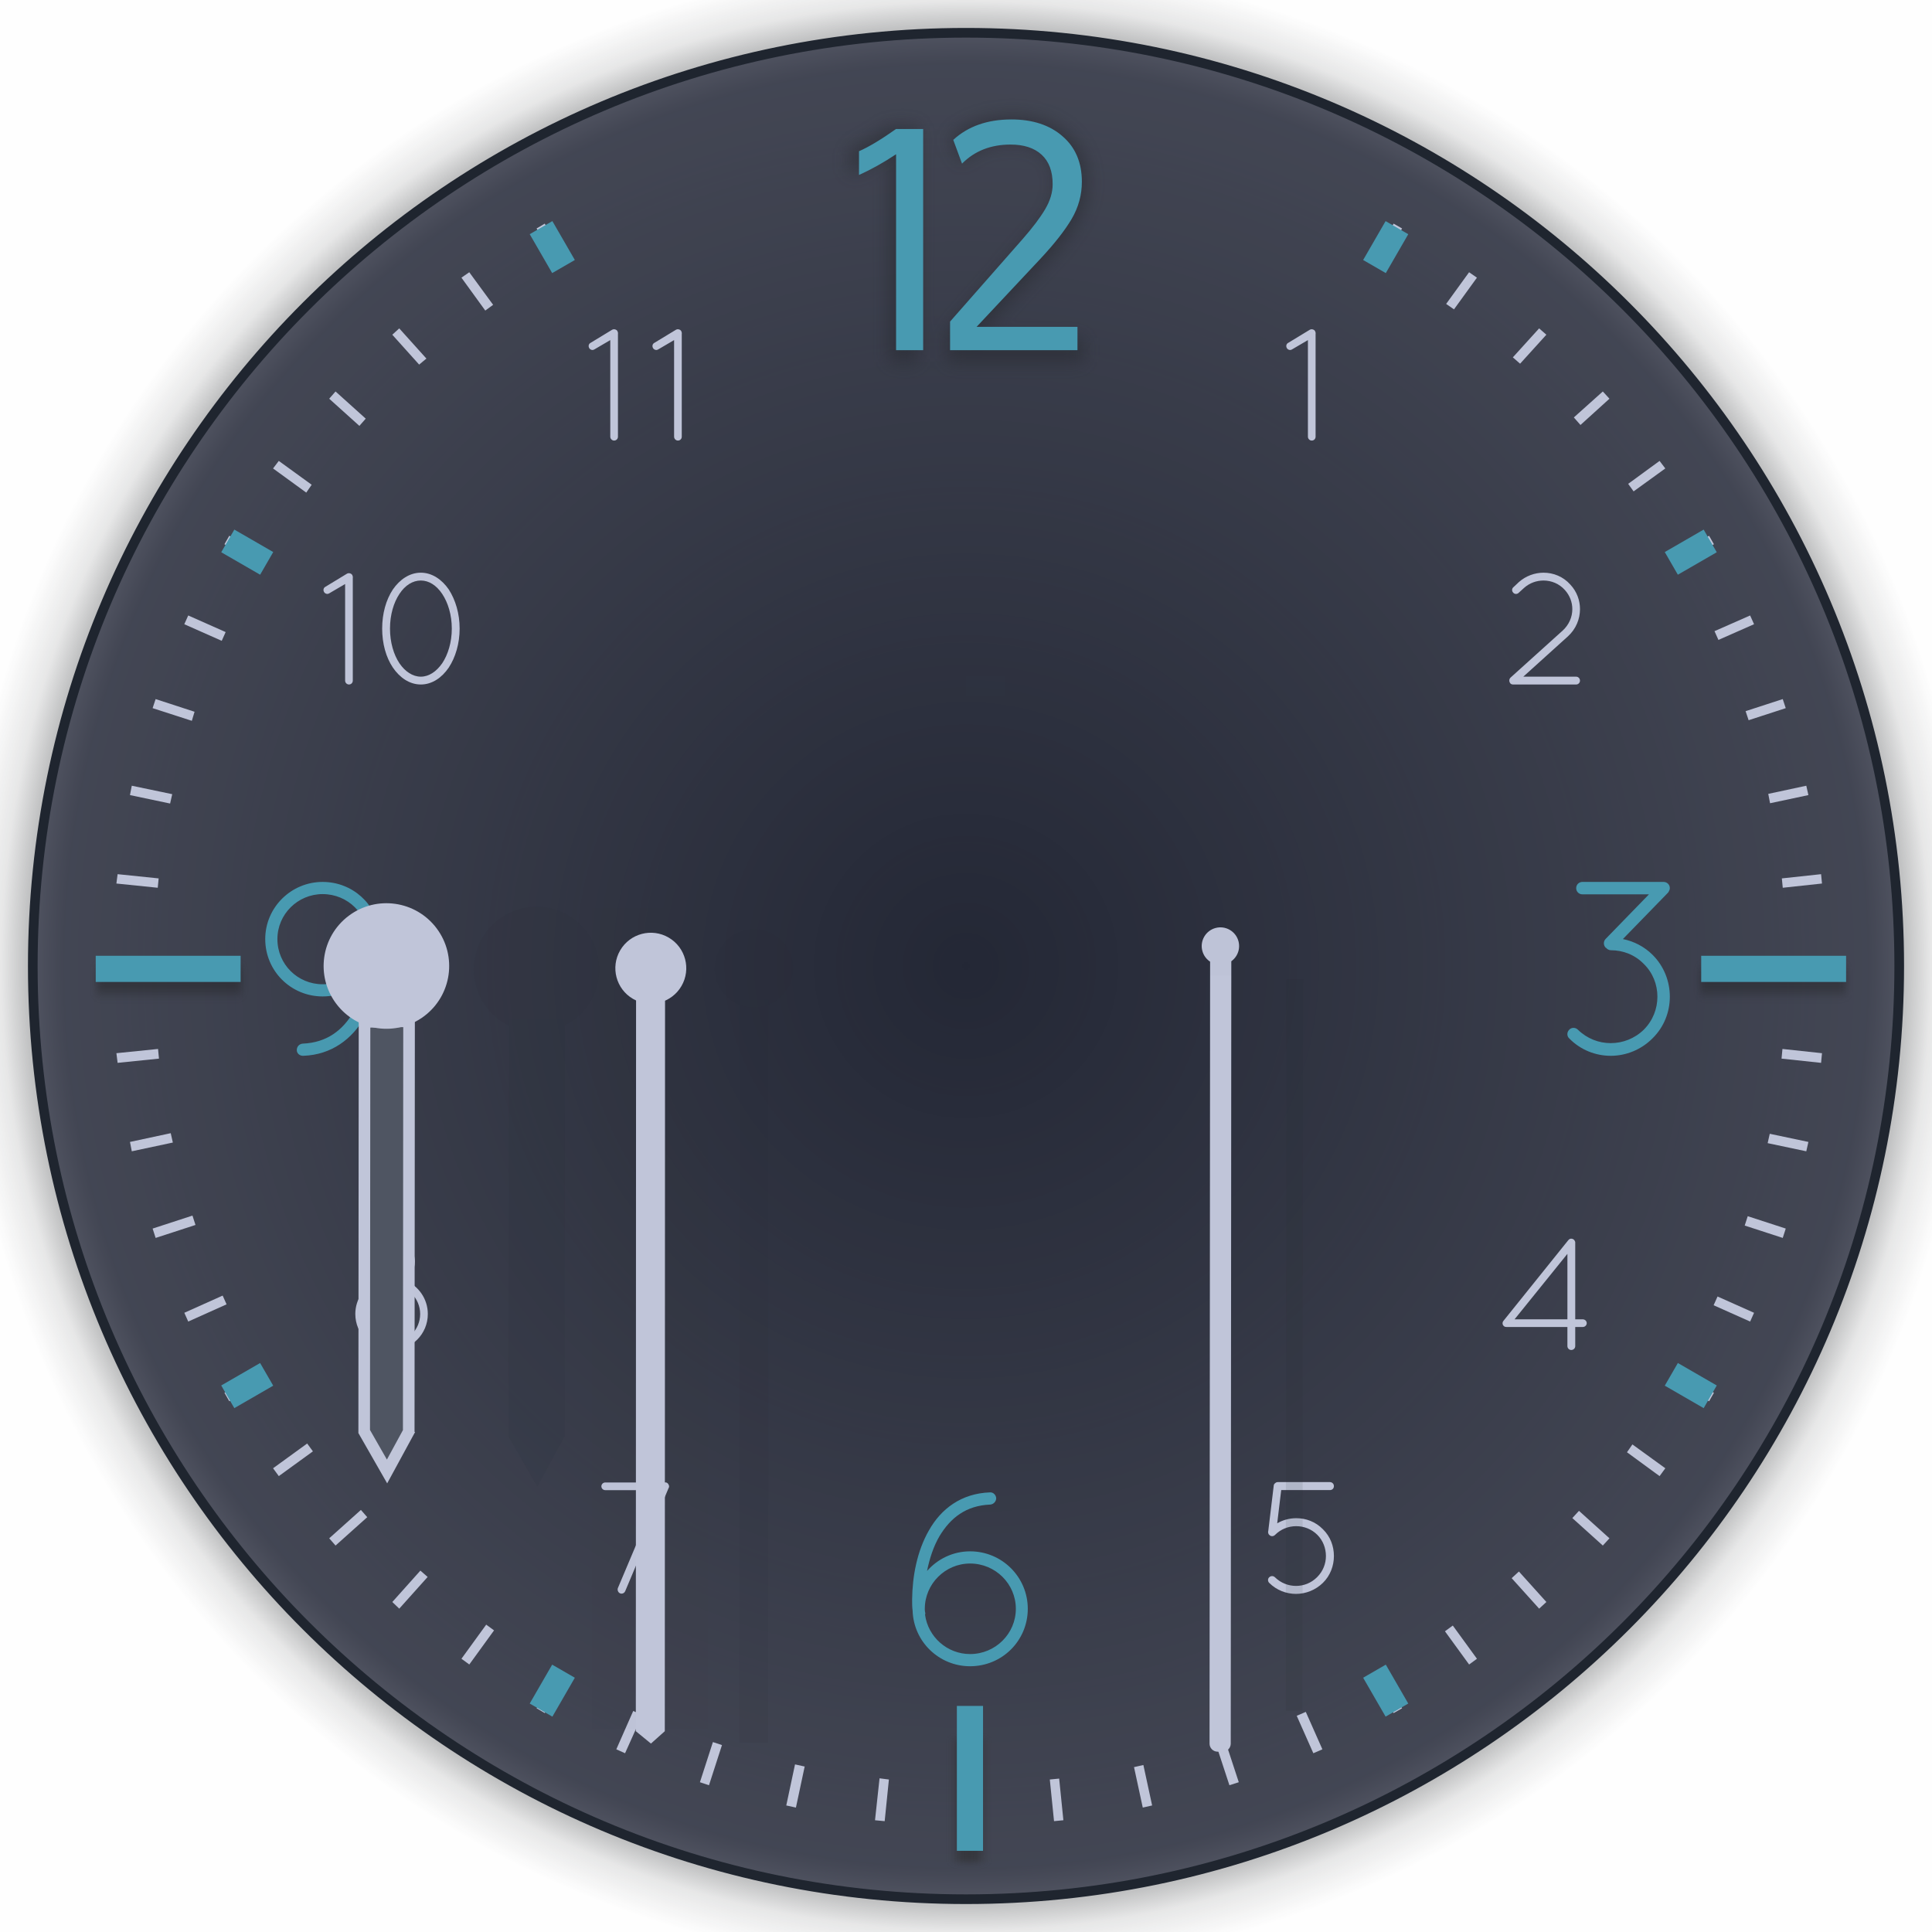
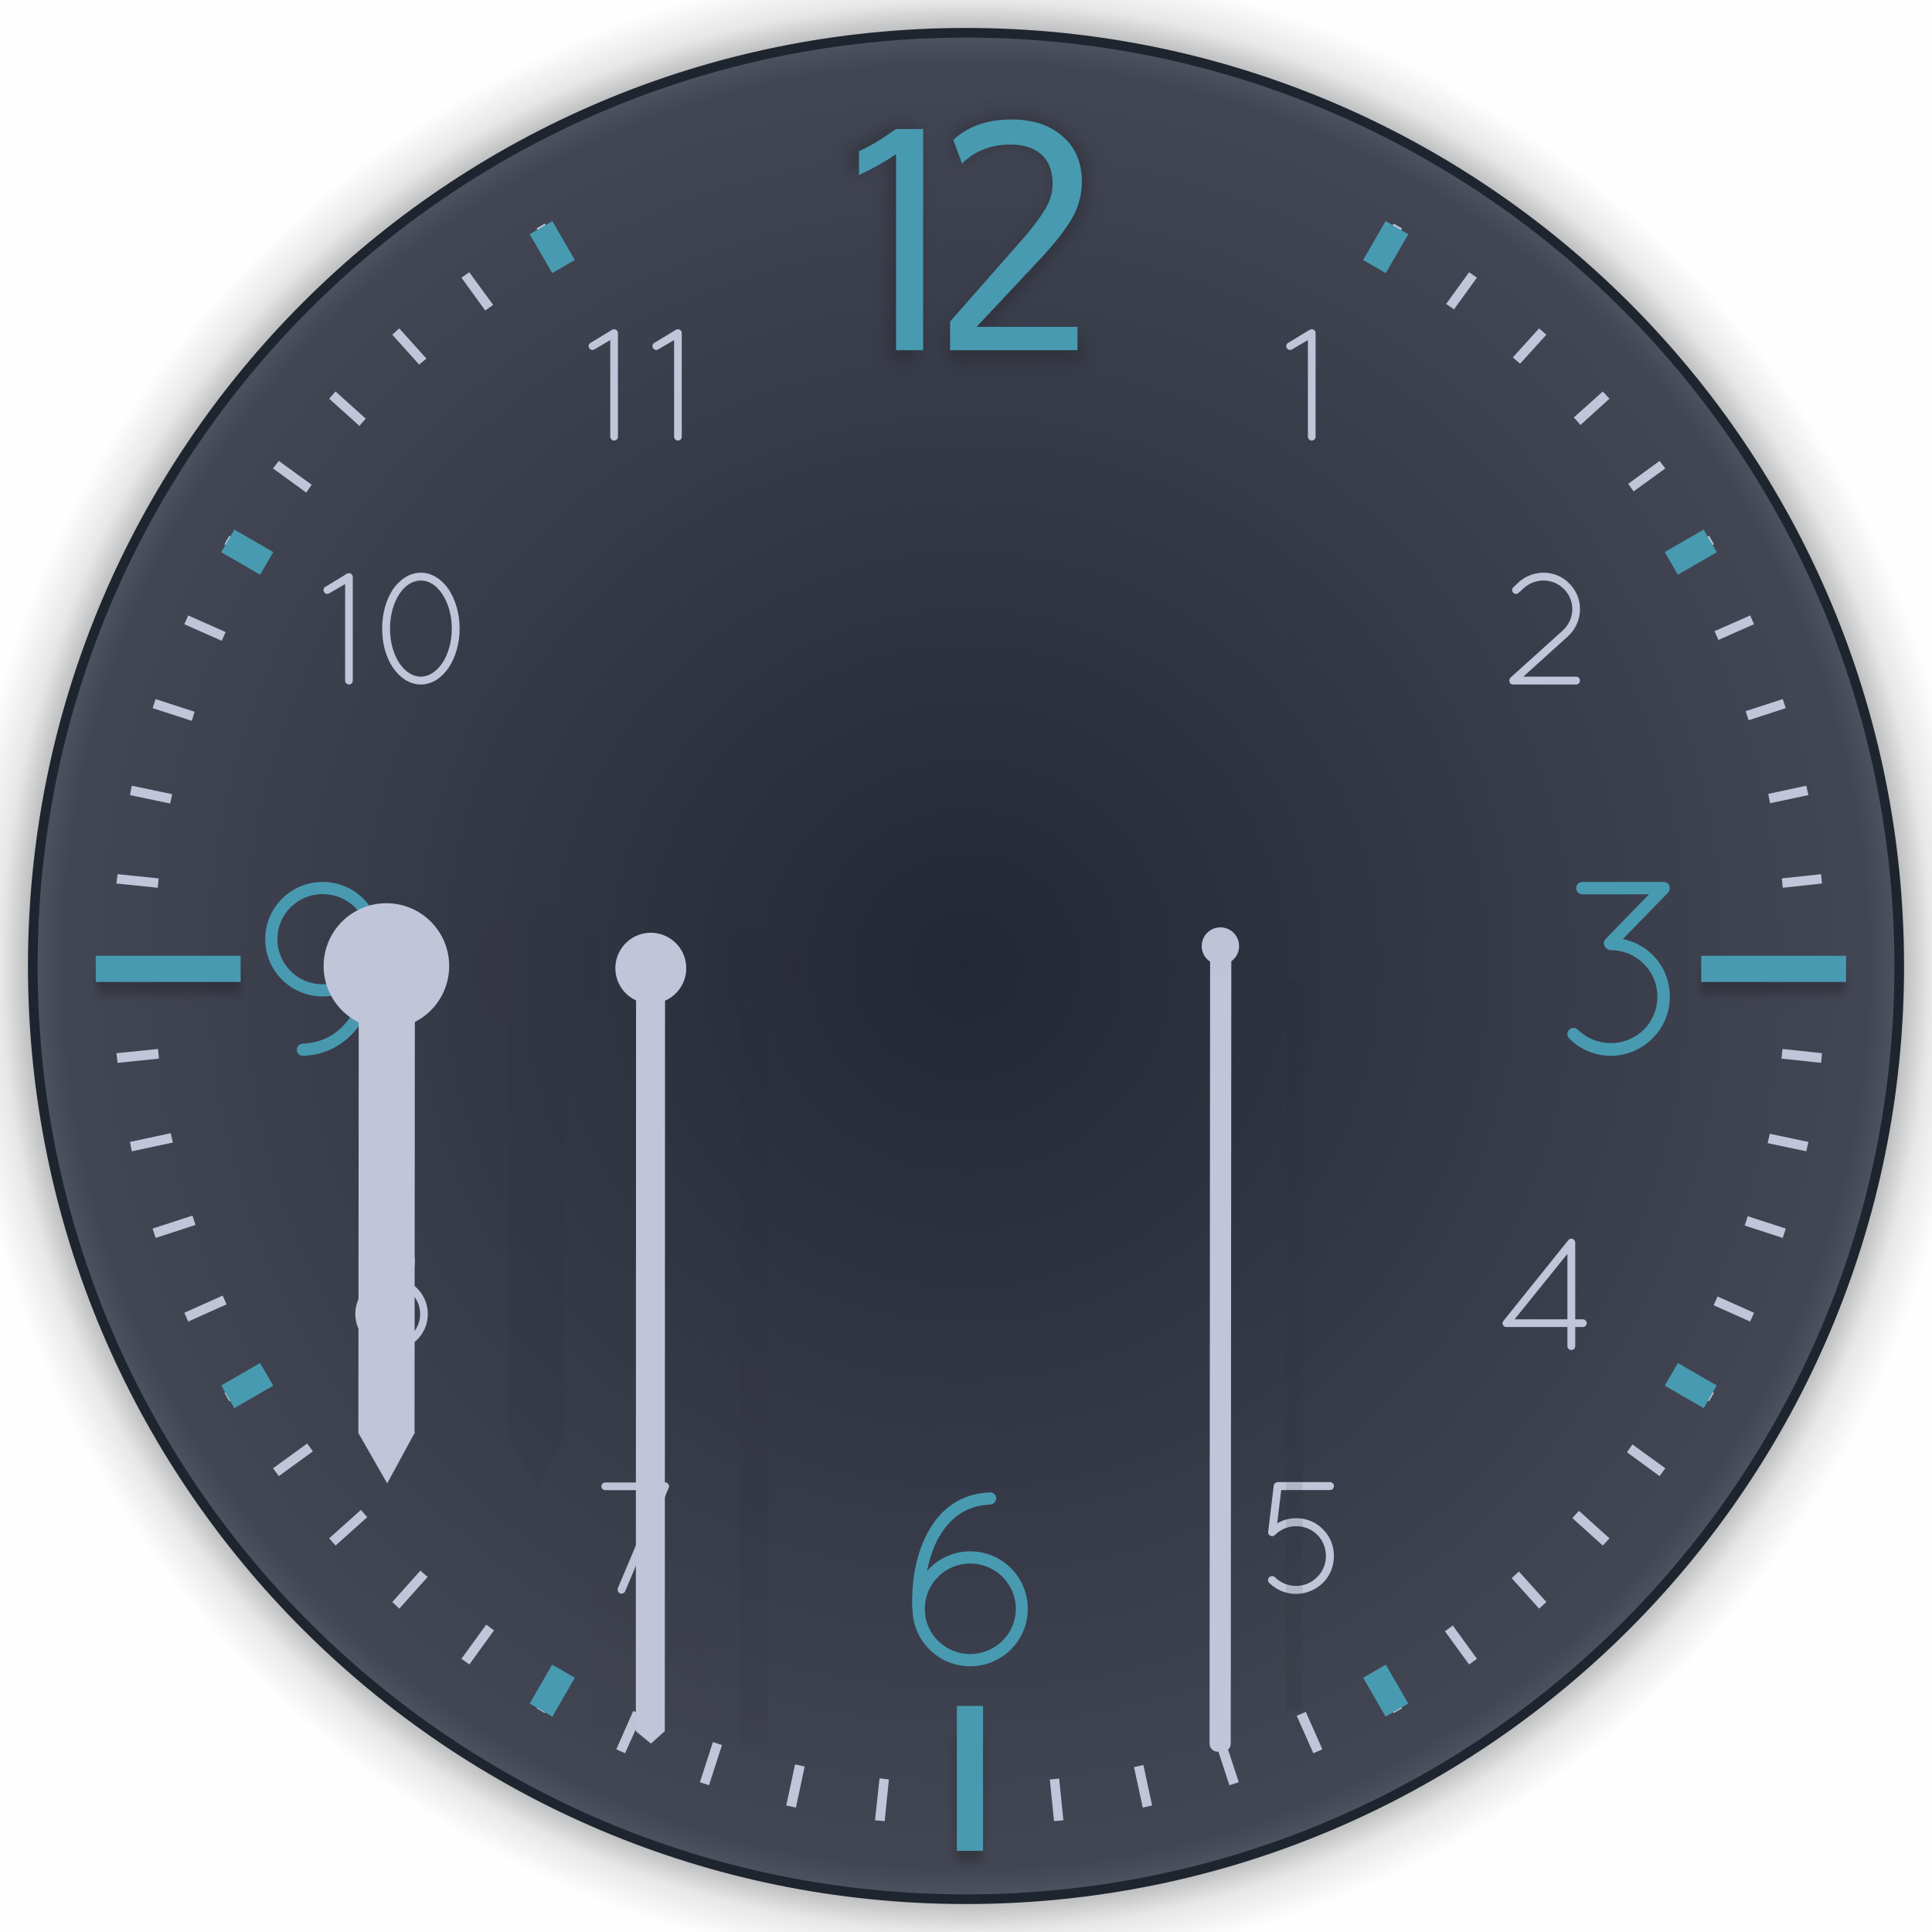
<svg xmlns="http://www.w3.org/2000/svg" xmlns:xlink="http://www.w3.org/1999/xlink" id="svg2" width="200" height="200" version="1.0">
  <defs id="defs5">
    <linearGradient id="linearGradient4011">
      <stop style="stop-color:#232629;stop-opacity:1;" offset="0" id="stop4013" />
      <stop id="stop4019" offset="0.9" style="stop-color:#232629;stop-opacity:0.523;" />
      <stop style="stop-color:#232629;stop-opacity:0.107;" offset="0.96" id="stop4021" />
      <stop style="stop-color:#232629;stop-opacity:0;" offset="1" id="stop4015" />
    </linearGradient>
    <linearGradient id="linearGradient3264">
      <stop style="stop-color:#000000;stop-opacity:1;" offset="0" id="stop3266" />
      <stop id="stop3272" offset="0.683" style="stop-color:#000000;stop-opacity:0.498;" />
      <stop style="stop-color:#000000;stop-opacity:0.141;" offset="0.8" id="stop3274" />
      <stop id="stop3276" offset="0.898" style="stop-color:#000000;stop-opacity:0.031;" />
      <stop style="stop-color:#000000;stop-opacity:0;" offset="1" id="stop3268" />
    </linearGradient>
    <linearGradient id="linearGradient6617">
      <stop style="stop-color:#e7e7e7;stop-opacity:0;" offset="0" id="stop6619" />
      <stop id="stop6625" offset="0.896" style="stop-color:#f3f3f3;stop-opacity:1" />
      <stop style="stop-color:#e3e3e3;stop-opacity:0.999" offset="1" id="stop6621" />
    </linearGradient>
    <linearGradient id="linearGradient5995">
      <stop id="stop5997" offset="0" style="stop-color:#d7d7d7;stop-opacity:1;" />
      <stop id="stop5999" offset="1" style="stop-color:#ffffff;stop-opacity:1" />
    </linearGradient>
    <linearGradient id="linearGradient6876">
      <stop id="stop6878" offset="0" style="stop-color:#ffffff;stop-opacity:1;" />
      <stop id="stop6880" offset="1" style="stop-color:#ffffff;stop-opacity:0;" />
    </linearGradient>
    <linearGradient id="linearGradient6608">
      <stop id="stop6610" offset="0" style="stop-color:#ffffff;stop-opacity:1;" />
      <stop style="stop-color:#f0f0f0;stop-opacity:1;" offset="0.797" id="stop6617" />
      <stop id="stop6612" offset="1" style="stop-color:#e2e2e2;stop-opacity:1;" />
    </linearGradient>
    <linearGradient id="linearGradient6195">
      <stop id="stop6197" offset="0" style="stop-color:#ffffff;stop-opacity:1;" />
      <stop id="stop6199" offset="1" style="stop-color:#ffffff;stop-opacity:0;" />
    </linearGradient>
    <linearGradient id="linearGradient8518">
      <stop id="stop8520" offset="0" style="stop-color:#bd0000;stop-opacity:1;" />
      <stop style="stop-color:#ff4747;stop-opacity:1" offset="0.155" id="stop8522" />
      <stop id="stop8524" offset="0.947" style="stop-color:#9c0000;stop-opacity:1;" />
      <stop id="stop8526" offset="1" style="stop-color:#db0000;stop-opacity:1;" />
    </linearGradient>
    <linearGradient gradientUnits="userSpaceOnUse" y2="117.862" x2="1155.648" y1="283.885" x1="1155.648" id="linearGradient6203" xlink:href="#linearGradient6195" />
    <linearGradient gradientTransform="translate(-1027.636,-20.89631)" y2="53.696" x2="1133.382" y1="21.652" x1="1133.382" gradientUnits="userSpaceOnUse" id="linearGradient6890" xlink:href="#linearGradient6876" />
    <filter color-interpolation-filters="sRGB" id="filter5354-4" x="-0.212" width="1.423" y="-0.061" height="1.123">
      <feGaussianBlur stdDeviation="0.876" id="feGaussianBlur5356-7" />
    </filter>
    <filter color-interpolation-filters="sRGB" id="filter5358-1" x="-0.085" width="1.17" y="-0.082" height="1.164">
      <feGaussianBlur stdDeviation="0.876" id="feGaussianBlur5360-0" />
    </filter>
    <filter color-interpolation-filters="sRGB" id="filter5590" x="-0.061" width="1.123" y="-0.453" height="1.905">
      <feGaussianBlur stdDeviation="0.511" id="feGaussianBlur5592" />
    </filter>
    <filter color-interpolation-filters="sRGB" id="filter5574" x="-0.061" width="1.123" y="-0.453" height="1.905">
      <feGaussianBlur stdDeviation="0.511" id="feGaussianBlur5576" />
    </filter>
    <filter color-interpolation-filters="sRGB" id="filter5578" x="-0.061" width="1.123" y="-0.453" height="1.905">
      <feGaussianBlur stdDeviation="0.511" id="feGaussianBlur5580" />
    </filter>
    <radialGradient xlink:href="#linearGradient4011" id="radialGradient4471" gradientUnits="userSpaceOnUse" cx="1255.872" cy="382.729" fx="1255.872" fy="382.729" r="96.606" />
    <radialGradient xlink:href="#linearGradient4011" id="radialGradient4671" gradientUnits="userSpaceOnUse" cx="1255.872" cy="382.729" fx="1255.872" fy="382.729" r="96.606" gradientTransform="matrix(1.076543,0,0,1.076543,-334.5376,167.9925)" />
  </defs>
  <g id="layer1" style="display:none" transform="translate(-1798.136,76.7415)" />
  <g id="layer2" style="display:inline" transform="translate(-1798.136,76.7415)" />
  <g transform="translate(-1028.03,408.4746)" style="display:inline" id="layer4" />
  <g transform="translate(-1028.03,408.4746)" style="display:inline" id="layer5" />
  <g id="ClockFace" transform="translate(-917.4624,-480.017)">
    <g id="g4323">
      <rect y="473.017" x="910.462" height="214" width="214" id="rect4069" style="opacity:0.005;fill:#717171;fill-opacity:1;stroke:none" />
      <circle style="opacity:1;fill:url(#radialGradient4671);fill-opacity:1;stroke:none;stroke-width:1.077" id="path4329" cx="1017.462" cy="580.017" r="104" />
      <g id="g4245">
        <circle style="opacity:0.7;fill:#24283b;fill-opacity:1;stroke:none" id="path5099" cx="1017.468" cy="580.023" r="96.606" />
        <g id="g6149" transform="translate(-0.5084997,-0.4121934)">
          <path style="color:#000000;font-style:normal;font-variant:normal;font-weight:normal;font-stretch:normal;font-size:medium;line-height:normal;font-family:Sans;-inkscape-font-specification:Sans;text-indent:0;text-align:start;text-decoration:none;text-decoration-line:none;letter-spacing:normal;word-spacing:normal;text-transform:none;writing-mode:lr-tb;direction:ltr;baseline-shift:baseline;text-anchor:start;display:inline;overflow:visible;visibility:visible;opacity:1;fill:#c0c5d9;fill-opacity:1;stroke:none;stroke-width:1px;marker:none;enable-background:accumulate" d="m 974.362,503.58 -0.844,0.5 2.094,3.594 c 0.278,-0.163 0.564,-0.308 0.844,-0.469 z m 87.875,0 -2.031,3.531 c 0.293,0.167 0.585,0.33 0.875,0.5 l 2.031,-3.531 z m -95.687,5.031 -0.812,0.562 2.469,3.406 c 0.269,-0.199 0.541,-0.398 0.813,-0.594 z m 103.5,0 -2.375,3.281 c 0.267,0.192 0.548,0.368 0.812,0.562 l 2.375,-3.281 z m -110.75,5.812 -0.719,0.656 2.781,3.094 c 0.24,-0.219 0.508,-0.408 0.75,-0.625 z m 118,0 -2.719,3 c 0.248,0.221 0.504,0.432 0.75,0.656 l 2.719,-3 z m -124.594,6.531 -0.656,0.75 3.125,2.812 c 0.219,-0.247 0.434,-0.505 0.656,-0.75 z m 131.188,0 -3,2.688 c 0.233,0.255 0.458,0.523 0.687,0.781 l 3,-2.719 z m -137.063,7.188 -0.594,0.781 3.438,2.5 c 0.192,-0.268 0.367,-0.547 0.562,-0.812 z m 142.938,0 -3.25,2.375 c 0.191,0.259 0.375,0.52 0.562,0.781 l 3.281,-2.375 z m -148.063,7.75 -0.5,0.875 3.688,2.125 c 0.166,-0.292 0.331,-0.585 0.5,-0.875 z m 153.188,0 -3.5,2.031 c 0.17,0.29 0.333,0.582 0.5,0.875 l 3.5,-2.031 z m -157.438,8.25 -0.406,0.906 3.875,1.719 c 0.133,-0.305 0.27,-0.603 0.406,-0.906 z m 161.688,0 -3.688,1.625 c 0.136,0.301 0.274,0.603 0.406,0.906 l 3.688,-1.625 z m -165.063,8.656 -0.312,0.938 4.062,1.312 c 0.098,-0.308 0.18,-0.631 0.281,-0.938 z m 168.438,0 -3.844,1.25 c 0.102,0.31 0.214,0.626 0.312,0.938 l 3.844,-1.25 z m -170.906,8.969 -0.188,0.969 4.156,0.875 c 0.066,-0.324 0.149,-0.646 0.219,-0.969 z m 173.344,0 -3.937,0.844 c 0.069,0.321 0.122,0.647 0.187,0.969 l 3.969,-0.844 z m -174.812,9.156 -0.125,0.969 4.281,0.438 c 0.031,-0.322 0.059,-0.648 0.094,-0.969 l -4.25,-0.438 z m 176.344,0 -4.062,0.438 c 0.035,0.321 0.063,0.647 0.094,0.969 l 4.062,-0.438 -0.094,-0.969 z m -172.156,18.094 -4.312,0.438 0.125,1 4.281,-0.438 c -0.037,-0.333 -0.061,-0.666 -0.094,-1 z m 168.156,0 c -0.033,0.334 -0.057,0.667 -0.094,1 l 4.094,0.438 0.094,-1 z m -166.844,8.719 -4.219,0.906 0.188,0.969 4.25,-0.906 c -0.071,-0.322 -0.152,-0.645 -0.219,-0.969 z m 165.531,0.062 c -0.067,0.324 -0.148,0.646 -0.219,0.969 l 4,0.844 0.219,-0.969 z m -163.281,8.469 -4.125,1.344 0.312,0.969 4.125,-1.344 c -0.107,-0.323 -0.209,-0.644 -0.312,-0.969 z m 161,0.062 c -0.104,0.325 -0.205,0.646 -0.313,0.969 l 3.938,1.281 0.312,-0.969 z m -157.875,8.219 -3.969,1.781 0.406,0.906 3.969,-1.781 c -0.138,-0.303 -0.272,-0.601 -0.406,-0.906 z m 154.75,0.094 c -0.134,0.303 -0.269,0.605 -0.406,0.906 l 3.781,1.688 0.406,-0.906 z m -150.75,7.781 -3.813,2.188 0.5,0.875 3.813,-2.188 c -0.17,-0.289 -0.334,-0.584 -0.5,-0.875 z m 146.75,0.094 c -0.168,0.292 -0.329,0.585 -0.5,0.875 l 3.625,2.094 0.5,-0.875 z m -142,7.344 -3.531,2.562 0.594,0.812 3.531,-2.562 c -0.2,-0.27 -0.397,-0.54 -0.594,-0.812 z m 137.187,0.094 c -0.193,0.268 -0.366,0.547 -0.562,0.812 l 3.375,2.469 0.594,-0.812 z m -131.625,6.781 -3.281,2.938 0.656,0.75 3.281,-2.938 c -0.224,-0.246 -0.435,-0.502 -0.656,-0.75 z m 126.094,0.094 c -0.226,0.253 -0.458,0.499 -0.688,0.75 l 3.156,2.844 0.687,-0.75 z m -119.937,6.188 -2.906,3.25 0.719,0.688 2.938,-3.281 c -0.248,-0.221 -0.504,-0.432 -0.75,-0.656 z m 113.719,0.094 c -0.251,0.228 -0.496,0.462 -0.75,0.688 l 2.844,3.156 0.75,-0.688 z m -106.906,5.5 -2.562,3.531 0.812,0.594 2.562,-3.531 c -0.272,-0.195 -0.543,-0.395 -0.812,-0.594 z m 100.062,0.094 c -0.27,0.198 -0.54,0.399 -0.812,0.594 l 2.5,3.438 0.812,-0.594 z m -92.656,4.781 -2.187,3.781 0.844,0.5 2.188,-3.812 c -0.28,-0.16 -0.566,-0.306 -0.844,-0.469 z m 85.25,0.062 c -0.283,0.165 -0.559,0.338 -0.844,0.5 l 2.125,3.719 0.875,-0.5 z m -77.437,4 -1.75,3.969 0.906,0.406 1.781,-3.969 c -0.313,-0.138 -0.626,-0.265 -0.937,-0.406 z m 69.625,0.094 c -0.308,0.139 -0.628,0.271 -0.938,0.406 l 1.719,3.875 0.938,-0.406 z m -61.375,3.125 -1.344,4.156 0.938,0.312 1.344,-4.156 c -0.314,-0.1 -0.625,-0.209 -0.937,-0.312 z m 53.094,0.062 c -0.322,0.106 -0.645,0.21 -0.969,0.312 l 1.344,4.094 0.969,-0.312 z m -44.594,2.25 -0.906,4.25 1,0.219 0.906,-4.25 c -0.334,-0.069 -0.668,-0.146 -1,-0.219 z m 36.062,0.062 c -0.327,0.07 -0.641,0.152 -0.969,0.219 l 0.906,4.188 0.969,-0.219 z m -27.312,1.375 -0.469,4.344 1,0.094 0.438,-4.312 c -0.325,-0.032 -0.645,-0.089 -0.969,-0.125 z m 18.594,0.031 c -0.323,0.035 -0.645,0.062 -0.969,0.094 l 0.437,4.312 0.969,-0.094 z" id="path5480" />
        </g>
        <g transform="translate(-283.7323,123.3106)" id="g5157">
          <g style="font-style:normal;font-variant:normal;font-weight:normal;font-stretch:normal;font-size:40px;line-height:125%;font-family:Oxygen;-inkscape-font-specification:Oxygen;text-align:start;letter-spacing:0px;word-spacing:0px;writing-mode:lr-tb;text-anchor:start;fill:#232629;fill-opacity:0.443;stroke:none;filter:url(#filter5354-4)" id="text4522" />
          <g style="font-style:normal;font-variant:normal;font-weight:normal;font-stretch:normal;font-size:40px;line-height:125%;font-family:Oxygen;-inkscape-font-specification:Oxygen;text-align:start;letter-spacing:0px;word-spacing:0px;writing-mode:lr-tb;text-anchor:start;fill:#1abc9c;fill-opacity:1;stroke:none" id="text5149" />
          <g style="font-style:normal;font-variant:normal;font-weight:normal;font-stretch:normal;font-size:40px;line-height:125%;font-family:Oxygen;-inkscape-font-specification:Oxygen;text-align:start;letter-spacing:0px;word-spacing:0px;writing-mode:lr-tb;text-anchor:start;fill:#232629;fill-opacity:0.443;stroke:none;filter:url(#filter5358-1)" id="text4526">
            <path id="path6204" d="m 1306.013,368.671 c 2.36,2e-5 4.25,0.621 5.67,1.862 1.432,1.23 2.148,2.914 2.148,5.05 0,1.454 -0.375,2.824 -1.124,4.11 -0.749,1.275 -1.901,2.746 -3.456,4.412 l -7.096,7.566 h 11.19 v 2.584 h -14.126 v -3.171 l 8.07,-9.177 c 1.095,-1.253 1.918,-2.343 2.466,-3.271 0.559,-0.94 0.838,-1.868 0.838,-2.785 0,-1.432 -0.408,-2.522 -1.224,-3.272 -0.816,-0.749 -1.963,-1.124 -3.44,-1.124 -2.192,3e-5 -3.987,0.705 -5.385,2.114 l -0.973,-2.634 c 1.644,-1.51 3.791,-2.265 6.442,-2.265 m -12.782,1.057 h 3.003 v 24.528 h -3.003 V 372.53 c -1.376,0.917 -2.746,1.683 -4.11,2.298 v -2.634 c 1.074,-0.47 2.443,-1.292 4.11,-2.466" style="stroke-width:0.859" />
          </g>
          <g style="font-style:normal;font-variant:normal;font-weight:normal;font-stretch:normal;font-size:40px;line-height:125%;font-family:Oxygen;-inkscape-font-specification:Oxygen;text-align:start;letter-spacing:0px;word-spacing:0px;writing-mode:lr-tb;text-anchor:start;fill:#16a085;fill-opacity:1;stroke:none" id="text5153" transform="translate(0,6)">
            <path id="path6197" d="m 1305.891,363.071 c 2.204,3e-5 3.968,0.58 5.293,1.738 1.337,1.149 2.005,2.72 2.005,4.714 0,1.357 -0.35,2.637 -1.05,3.837 -0.7,1.19 -1.775,2.563 -3.226,4.119 l -6.625,7.064 h 10.446 v 2.412 h -13.188 v -2.96 l 7.534,-8.567 c 1.022,-1.169 1.791,-2.187 2.303,-3.054 0.522,-0.877 0.782,-1.744 0.782,-2.6 0,-1.336 -0.381,-2.355 -1.143,-3.054 -0.762,-0.7 -1.833,-1.049 -3.211,-1.049 -2.046,10e-6 -3.722,0.658 -5.027,1.974 l -0.909,-2.459 c 1.534,-1.41 3.539,-2.114 6.014,-2.114 m -11.933,0.987 h 2.804 v 22.898 h -2.804 v -20.283 c -1.284,0.856 -2.563,1.571 -3.837,2.146 v -2.459 c 1.002,-0.438 2.281,-1.206 3.837,-2.302" style="fill:#489ab1;fill-opacity:1;stroke-width:0.802" />
          </g>
        </g>
        <rect y="580.171" x="927.479" height="2.709" width="20" id="rect5549" style="fill:#212121;fill-opacity:0.413;stroke:none;filter:url(#filter5590)" transform="matrix(0.7491866,0,0,1,232.6241,0)" />
        <rect style="fill:#489ab1;fill-opacity:1;stroke:none;stroke-width:0.866" id="rect5442" width="15" height="2.709" x="927.371" y="578.959" />
        <rect style="fill:#1c1c1c;fill-opacity:0.361;stroke:none;filter:url(#filter5574)" id="rect5531" width="20" height="2.709" x="1088.579" y="580.172" transform="matrix(0.7558156,0,0,1,270.6976,0)" />
        <rect y="-1323.934" x="349.026" height="2.709" width="20" id="rect5571" style="fill:#2a2a2a;fill-opacity:0.524;stroke:none;filter:url(#filter5578)" transform="matrix(0,0.6404856,-1,0,-304.7992,436.4708)" />
        <rect transform="rotate(90)" style="fill:#489ab1;fill-opacity:1;stroke:none;stroke-width:0.866" id="rect5448" width="15" height="2.709" x="656.614" y="-1019.226" />
        <circle id="path5627" style="fill:none;stroke:#1f252f;stroke-opacity:1" transform="translate(-238.4086,197.2873)" cx="1255.872" cy="382.729" r="96.606" />
        <g id="g6073" transform="translate(-0.5084997,-0.4121934)">
          <path id="path6063" style="fill:#489ab1;fill-opacity:1;stroke:none" d="m 1090.307,537.577 4.027,-2.325 1.355,2.346 -4.027,2.325 z m -149.435,86.276 4.027,-2.325 1.355,2.346 -4.027,2.325 z" />
          <path d="m 1059.083,507.345 2.325,-4.027 2.346,1.355 -2.325,4.027 z m -86.276,149.435 2.325,-4.027 2.346,1.355 -2.325,4.027 z" style="fill:#489ab1;fill-opacity:1;stroke:none" id="path6065" />
          <path id="path6067" style="fill:#489ab1;fill-opacity:1;stroke:none" d="m 944.9,539.923 -4.027,-2.325 1.355,-2.346 4.027,2.325 z m 149.435,86.276 -4.027,-2.325 1.355,-2.346 4.027,2.325 z" />
          <path d="m 975.132,508.699 -2.325,-4.027 2.346,-1.355 2.325,4.027 z m 86.276,149.435 -2.325,-4.027 2.346,-1.355 2.325,4.027 z" style="fill:#489ab1;fill-opacity:1;stroke:none" id="path6069" />
        </g>
        <g transform="matrix(0.5260772,0,0,0.5260772,844.5678,68.83617)" id="g4410" style="fill:#f2891e;fill-opacity:1">
          <path id="path4338" style="font-style:normal;font-variant:normal;font-weight:normal;font-stretch:normal;font-size:medium;line-height:125%;font-family:Quicksand;-inkscape-font-specification:'Quicksand, Normal';text-align:start;letter-spacing:0px;word-spacing:0px;writing-mode:lr-tb;text-anchor:start;fill:#c0c5d9;fill-opacity:1;stroke:none;stroke-width:1px;stroke-linecap:butt;stroke-linejoin:miter;stroke-opacity:1" d="m 435.765,916.071 c 0.126,0.157 0.346,0.22 0.566,0.22 h 0.126 12.257 c 0.409,0 0.754,-0.346 0.754,-0.754 0,-0.44 -0.346,-0.786 -0.754,-0.786 h -10.403 l 8.8,-7.951 c 1.571,-1.446 2.357,-3.394 2.357,-5.343 0,-1.697 -0.597,-3.426 -1.886,-4.809 -1.414,-1.603 -3.363,-2.357 -5.28,-2.357 -1.729,0 -3.489,0.629 -4.871,1.854 l -1.069,1.006 c -0.314,0.251 -0.346,0.754 -0.031,1.069 0.251,0.314 0.754,0.346 1.069,0.031 l 1.069,-0.974 c 1.1,-0.974 2.451,-1.446 3.834,-1.446 1.54,0 3.08,0.629 4.18,1.854 0.974,1.069 1.477,2.42 1.477,3.771 0,1.571 -0.66,3.08 -1.886,4.211 l -10.277,9.271 c -0.314,0.314 -0.314,0.786 -0.031,1.131 z" />
          <path id="path4340" style="font-style:normal;font-variant:normal;font-weight:normal;font-stretch:normal;font-size:medium;line-height:125%;font-family:Quicksand;-inkscape-font-specification:'Quicksand, Normal';text-align:start;letter-spacing:0px;word-spacing:0px;writing-mode:lr-tb;text-anchor:start;fill:#489ab1;fill-opacity:1;stroke:none;stroke-width:1.555px;stroke-linecap:butt;stroke-linejoin:miter;stroke-opacity:1" d="m 466.999,956.9 c 0.098,-0.147 0.147,-0.342 0.147,-0.538 0,-0.684 -0.538,-1.222 -1.222,-1.222 h -15.984 c -0.684,0 -1.222,0.538 -1.222,1.222 0,0.684 0.538,1.222 1.222,1.222 h 13.1 l -8.505,8.749 c -0.489,0.489 -0.489,1.271 0,1.76 0,0 0.049,0 0.049,0 0.244,0.293 0.587,0.489 0.978,0.489 2.346,0 4.692,0.88 6.452,2.688 1.809,1.76 2.688,4.106 2.688,6.452 0,2.346 -0.88,4.692 -2.688,6.501 -1.809,1.76 -4.155,2.639 -6.501,2.639 -2.346,0 -4.644,-0.88 -6.452,-2.639 -0.489,-0.489 -1.271,-0.489 -1.711,0 -0.489,0.489 -0.489,1.271 0,1.711 2.248,2.297 5.23,3.422 8.163,3.422 0,0 0,0 0,0 2.982,0 5.963,-1.173 8.212,-3.422 2.297,-2.248 3.422,-5.23 3.422,-8.212 0,-2.982 -1.124,-5.963 -3.373,-8.212 -1.662,-1.662 -3.715,-2.688 -5.866,-3.128 l 8.847,-9.092 c 0.098,-0.098 0.196,-0.244 0.244,-0.391 z" />
          <path id="path4342" style="font-style:normal;font-variant:normal;font-weight:normal;font-stretch:normal;font-size:medium;line-height:125%;font-family:Quicksand;-inkscape-font-specification:'Quicksand, Normal';text-align:start;letter-spacing:0px;word-spacing:0px;writing-mode:lr-tb;text-anchor:start;fill:#c0c5d9;fill-opacity:1;stroke:none;stroke-width:1px;stroke-linecap:butt;stroke-linejoin:miter;stroke-opacity:1" d="m 446.992,1046.491 c 0,0.408 0.346,0.754 0.754,0.754 0.44,0 0.786,-0.346 0.786,-0.754 v -3.772 h 1.477 c 0.44,0 0.786,-0.346 0.786,-0.754 0,-0.408 -0.346,-0.754 -0.786,-0.754 h -1.477 v -15.086 -0.094 c 0,-0.031 -0.031,-0.063 -0.031,-0.126 -0.063,-0.126 -0.126,-0.283 -0.251,-0.377 -0.346,-0.283 -0.786,-0.251 -1.069,0.094 l -0.031,0.031 -12.729,15.84 c -0.283,0.314 -0.251,0.817 0.094,1.069 0.126,0.126 0.314,0.157 0.471,0.157 h 0.063 0.031 11.911 v 3.771 z m -10.403,-5.28 10.403,-12.886 v 12.886 z" />
          <path id="path4344" style="font-style:normal;font-variant:normal;font-weight:normal;font-stretch:normal;font-size:medium;line-height:125%;font-family:Quicksand;-inkscape-font-specification:'Quicksand, Normal';text-align:start;letter-spacing:0px;word-spacing:0px;writing-mode:lr-tb;text-anchor:start;fill:#c0c5d9;fill-opacity:1;stroke:none;stroke-width:1px;stroke-linecap:butt;stroke-linejoin:miter;stroke-opacity:1" d="m 393.596,1095.24 c 1.886,0 3.834,-0.754 5.28,-2.168 1.477,-1.446 2.169,-3.394 2.169,-5.28 0,-1.949 -0.691,-3.834 -2.169,-5.28 -1.446,-1.477 -3.331,-2.169 -5.249,-2.169 -1.32,0 -2.609,0.346 -3.74,1.006 l 0.786,-6.537 h 9.586 c 0.44,0 0.786,-0.314 0.786,-0.786 0,-0.44 -0.346,-0.786 -0.786,-0.786 h -10.246 c -0.189,0 -0.377,0.063 -0.503,0.189 -0.189,0.126 -0.314,0.314 -0.314,0.566 l -1.069,8.863 c 0,0.063 -0.031,0.126 -0.031,0.157 0,0.094 0,0.189 0.031,0.251 0,0.031 0,0.063 0.031,0.094 v 0.031 c 0.031,0.094 0.094,0.189 0.189,0.252 0.283,0.314 0.786,0.314 1.1,0 1.163,-1.163 2.64,-1.729 4.18,-1.729 1.509,0 3.017,0.566 4.149,1.697 1.131,1.131 1.697,2.64 1.697,4.18 0,1.509 -0.566,2.986 -1.729,4.149 -1.163,1.163 -2.64,1.729 -4.149,1.729 -1.509,0 -2.986,-0.566 -4.149,-1.697 -0.314,-0.314 -0.817,-0.314 -1.131,0 -0.314,0.283 -0.314,0.786 0,1.1 1.446,1.446 3.363,2.169 5.28,2.169 z" />
          <path id="path4346" style="font-style:normal;font-variant:normal;font-weight:normal;font-stretch:normal;font-size:medium;line-height:125%;font-family:Quicksand;-inkscape-font-specification:'Quicksand, Normal';text-align:start;letter-spacing:0px;word-spacing:0px;writing-mode:lr-tb;text-anchor:start;fill:#489ab1;fill-opacity:1;stroke:none;stroke-width:1.557px;stroke-linecap:butt;stroke-linejoin:miter;stroke-opacity:1" d="m 318.047,1096.31 c 0,0.783 0,1.517 0.098,2.251 0.196,6.069 5.188,10.915 11.306,10.915 6.314,0 11.355,-5.041 11.355,-11.306 0,-6.216 -5.041,-11.306 -11.355,-11.306 -3.377,0 -6.412,1.517 -8.467,3.866 0.489,-2.447 1.273,-4.846 2.447,-6.852 2.154,-3.573 5.188,-6.02 9.985,-6.216 0.636,-0.049 1.175,-0.587 1.175,-1.272 -0.049,-0.636 -0.587,-1.175 -1.224,-1.126 -5.678,0.196 -9.642,3.279 -11.991,7.439 -2.349,4.062 -3.279,9.055 -3.328,13.607 z m 2.496,1.86 c 0,-4.895 4.013,-8.908 8.908,-8.908 4.992,0 9.006,4.013 9.006,8.908 0,4.894 -4.013,8.908 -9.006,8.908 -4.503,0 -8.272,-3.377 -8.859,-7.733 0.049,-0.099 0.049,-0.196 0.049,-0.343 -0.049,-0.196 -0.098,-0.392 -0.098,-0.636 v -0.196 z" />
          <path id="path4348" style="font-style:normal;font-variant:normal;font-weight:normal;font-stretch:normal;font-size:medium;line-height:125%;font-family:Quicksand;-inkscape-font-specification:'Quicksand, Normal';text-align:start;letter-spacing:0px;word-spacing:0px;writing-mode:lr-tb;text-anchor:start;fill:#c0c5d9;fill-opacity:1;stroke:none;stroke-width:1px;stroke-linecap:butt;stroke-linejoin:miter;stroke-opacity:1" d="m 260.577,1095.125 c 0.126,0.063 0.189,0.063 0.314,0.063 0.283,0 0.566,-0.189 0.691,-0.471 l 8.517,-20.24 c 0.094,-0.126 0.126,-0.251 0.126,-0.408 0,-0.094 -0.031,-0.157 -0.063,-0.252 -0.063,-0.189 -0.22,-0.377 -0.409,-0.471 -0.157,-0.063 -0.314,-0.063 -0.471,-0.031 h -11.629 c -0.409,0 -0.754,0.346 -0.754,0.754 0,0.409 0.346,0.754 0.754,0.754 h 10.623 l -8.14,19.297 c -0.126,0.377 0.063,0.849 0.44,1.006 z" />
          <path id="path4350" style="font-style:normal;font-variant:normal;font-weight:normal;font-stretch:normal;font-size:medium;line-height:125%;font-family:Quicksand;-inkscape-font-specification:'Quicksand, Normal';text-align:start;letter-spacing:0px;word-spacing:0px;writing-mode:lr-tb;text-anchor:start;fill:#c0c5d9;fill-opacity:1;stroke:none;stroke-width:1px;stroke-linecap:butt;stroke-linejoin:miter;stroke-opacity:1" d="m 211.056,1029.848 c 0,1.54 0.723,2.86 1.823,3.709 -2.577,1.069 -4.4,3.646 -4.4,6.6 0,3.96 3.206,7.134 7.134,7.134 3.96,0 7.134,-3.174 7.134,-7.134 0,-2.954 -1.823,-5.531 -4.431,-6.6 1.131,-0.849 1.886,-2.169 1.886,-3.709 0,-2.514 -2.074,-4.557 -4.589,-4.557 -2.546,0 -4.557,2.043 -4.557,4.557 z m -1.069,10.309 c 0,-3.08 2.514,-5.626 5.626,-5.626 3.143,0 5.626,2.546 5.626,5.626 0,3.111 -2.483,5.626 -5.626,5.626 -3.111,0 -5.626,-2.514 -5.626,-5.626 z m 2.577,-10.309 c 0,-1.697 1.351,-3.049 3.049,-3.049 1.697,0 3.08,1.351 3.08,3.049 0,1.697 -1.383,3.08 -3.08,3.111 -1.697,-0.031 -3.049,-1.414 -3.049,-3.111 z" />
          <path id="path4352" style="font-style:normal;font-variant:normal;font-weight:normal;font-stretch:normal;font-size:medium;line-height:125%;font-family:Quicksand;-inkscape-font-specification:'Quicksand, Normal';text-align:start;letter-spacing:0px;word-spacing:0px;writing-mode:lr-tb;text-anchor:start;fill:#489ab1;fill-opacity:1;stroke:none;stroke-width:1.555px;stroke-linecap:butt;stroke-linejoin:miter;stroke-opacity:1" d="m 190.755,966.382 c 0,6.305 5.083,11.291 11.291,11.291 3.422,0 6.452,-1.417 8.505,-3.764 -0.44,2.444 -1.271,4.79 -2.444,6.843 -2.102,3.568 -5.23,6.012 -9.971,6.208 -0.684,0.049 -1.173,0.587 -1.173,1.271 0,0.635 0.538,1.124 1.222,1.124 h 0.049 c 5.621,-0.196 9.629,-3.373 11.975,-7.43 2.297,-4.057 3.275,-9.092 3.275,-13.637 0,-1.026 -0.049,-2.004 -0.098,-2.933 -0.049,-0.098 -0.049,-0.147 -0.098,-0.244 -0.635,-5.621 -5.377,-9.971 -11.242,-9.971 -6.208,0 -11.291,5.035 -11.291,11.242 z m 11.291,8.896 c -4.888,0 -8.896,-3.91 -8.896,-8.896 0,-4.888 4.008,-8.847 8.896,-8.847 4.986,0 8.945,3.959 8.945,8.847 0,4.986 -3.959,8.896 -8.945,8.896 z" />
          <g id="g4385" transform="translate(-200.1058,212.5)" style="fill:#f2891e;fill-opacity:1">
            <path d="m 406.581,703.036 c 0,0.409 0.346,0.754 0.754,0.754 0.44,0 0.754,-0.346 0.754,-0.754 v -20.209 c 0.031,-0.189 0,-0.377 -0.094,-0.566 -0.189,-0.346 -0.691,-0.471 -1.037,-0.283 l -4.243,2.577 c -0.377,0.189 -0.503,0.629 -0.283,1.037 0.126,0.22 0.377,0.377 0.66,0.377 0.126,0 0.283,-0.063 0.377,-0.126 l 3.111,-1.823 v 19.014 z" style="font-style:normal;font-variant:normal;font-weight:normal;font-stretch:normal;font-size:medium;line-height:125%;font-family:Quicksand;-inkscape-font-specification:'Quicksand, Normal';text-align:start;letter-spacing:0px;word-spacing:0px;writing-mode:lr-tb;text-anchor:start;fill:#c0c5d9;fill-opacity:1;stroke:none;stroke-width:1px;stroke-linecap:butt;stroke-linejoin:miter;stroke-opacity:1" id="path4354" />
            <path d="m 415.976,700.459 c 1.351,1.98 3.269,3.331 5.5,3.331 2.231,0 4.149,-1.351 5.5,-3.331 1.32,-2.011 2.137,-4.714 2.137,-7.669 0,-2.954 -0.817,-5.657 -2.137,-7.7 -1.351,-1.949 -3.269,-3.3 -5.5,-3.3 -2.231,0 -4.149,1.351 -5.5,3.3 -1.351,2.043 -2.106,4.746 -2.106,7.7 0,2.954 0.754,5.657 2.106,7.669 z m 1.289,-14.489 c 1.131,-1.729 2.64,-2.64 4.211,-2.64 0,0 0,0 0,0 1.571,0 3.049,0.911 4.211,2.64 1.131,1.697 1.886,4.117 1.886,6.82 0,2.703 -0.754,5.123 -1.886,6.82 -1.163,1.666 -2.64,2.64 -4.211,2.64 -1.571,0 -3.08,-0.974 -4.211,-2.64 -1.131,-1.697 -1.854,-4.117 -1.854,-6.82 0,-2.703 0.723,-5.123 1.854,-6.82 z" style="font-style:normal;font-variant:normal;font-weight:normal;font-stretch:normal;font-size:medium;line-height:125%;font-family:Quicksand;-inkscape-font-specification:'Quicksand, Normal';text-align:start;letter-spacing:0px;word-spacing:0px;writing-mode:lr-tb;text-anchor:start;fill:#c0c5d9;fill-opacity:1;stroke:none;stroke-width:1px;stroke-linecap:butt;stroke-linejoin:miter;stroke-opacity:1" id="path4356" />
          </g>
          <g id="g4389" transform="translate(-190.2844,164.5003)" style="fill:#f2891e;fill-opacity:1">
            <path d="m 448.936,703.036 c 0,0.409 0.346,0.754 0.754,0.754 0.44,0 0.754,-0.346 0.754,-0.754 v -20.209 c 0.031,-0.189 0,-0.377 -0.094,-0.566 -0.189,-0.346 -0.691,-0.471 -1.037,-0.283 l -4.243,2.577 c -0.377,0.189 -0.503,0.629 -0.283,1.037 0.126,0.22 0.377,0.377 0.66,0.377 0.126,0 0.283,-0.063 0.377,-0.126 l 3.111,-1.823 v 19.014 z" style="font-style:normal;font-variant:normal;font-weight:normal;font-stretch:normal;font-size:medium;line-height:125%;font-family:Quicksand;-inkscape-font-specification:'Quicksand, Normal';text-align:start;letter-spacing:0px;word-spacing:0px;writing-mode:lr-tb;text-anchor:start;fill:#c0c5d9;fill-opacity:1;stroke:none;stroke-width:1px;stroke-linecap:butt;stroke-linejoin:miter;stroke-opacity:1" id="path4358" />
            <path d="m 461.494,703.036 c 0,0.409 0.346,0.754 0.754,0.754 0.44,0 0.754,-0.346 0.754,-0.754 v -20.209 c 0.031,-0.189 0,-0.377 -0.094,-0.566 -0.189,-0.346 -0.691,-0.471 -1.037,-0.283 l -4.243,2.577 c -0.377,0.189 -0.503,0.629 -0.283,1.037 0.126,0.22 0.377,0.377 0.66,0.377 0.126,0 0.283,-0.063 0.377,-0.126 l 3.111,-1.823 v 19.014 z" style="font-style:normal;font-variant:normal;font-weight:normal;font-stretch:normal;font-size:medium;line-height:125%;font-family:Quicksand;-inkscape-font-specification:'Quicksand, Normal';text-align:start;letter-spacing:0px;word-spacing:0px;writing-mode:lr-tb;text-anchor:start;fill:#c0c5d9;fill-opacity:1;stroke:none;stroke-width:1px;stroke-linecap:butt;stroke-linejoin:miter;stroke-opacity:1" id="path4360" />
          </g>
          <path id="path4336" style="font-style:normal;font-variant:normal;font-weight:normal;font-stretch:normal;font-size:medium;line-height:125%;font-family:Quicksand;-inkscape-font-specification:'Quicksand, Normal';text-align:start;letter-spacing:0px;word-spacing:0px;writing-mode:lr-tb;text-anchor:start;fill:#c0c5d9;fill-opacity:1;stroke:none;stroke-width:1px;stroke-linecap:butt;stroke-linejoin:miter;stroke-opacity:1" d="m 395.931,867.537 c 0,0.409 0.346,0.754 0.754,0.754 0.44,0 0.754,-0.346 0.754,-0.754 v -20.209 c 0.031,-0.189 0,-0.377 -0.094,-0.566 -0.189,-0.346 -0.691,-0.471 -1.037,-0.283 l -4.243,2.577 c -0.377,0.189 -0.503,0.629 -0.283,1.037 0.126,0.22 0.377,0.377 0.66,0.377 0.126,0 0.283,-0.063 0.377,-0.126 l 3.111,-1.823 v 19.014 z" />
        </g>
        <rect style="fill:#489ab1;fill-opacity:1;stroke:none;stroke-width:0.866" id="rect952" width="15" height="2.709" x="1093.57" y="578.959" />
      </g>
    </g>
  </g>
  <g transform="rotate(-126.8709,408.4297,584.9686)" id="HourHand">
    <rect style="opacity:0.01;fill:#232629;fill-opacity:0.604;stroke:none" id="rect4673" width="18" height="64" x="-154.525" y="-1171.698" transform="rotate(126.8709)" />
    <path id="rect5450" d="m 980.523,549.887 -5.955,-0.742 2.521,5.509 0.036,-0.051 34.481,25.905 3.422,-4.698 -34.481,-25.905 z" style="fill:#c0c5d9;fill-opacity:1;stroke:none" />
-     <path xlink:href="#rect5450" style="opacity:0.7;fill:#1f252f;fill-opacity:1;stroke:none" id="path4679" d="m 976.557,550.602 1.443,3.156 33.353,25.057 2.006,-2.756 -33.301,-25.02 h -0.002 z" />
+     <path xlink:href="#rect5450" style="opacity:0.7;fill:#1f252f;fill-opacity:1;stroke:none" id="path4679" />
    <circle style="fill:#c0c5d9;fill-opacity:1;stroke:none" id="path5455-2" cx="1017.462" cy="581.217" r="6.499" />
-     <path xlink:href="#path5455-2" style="fill:#c0c5d9;fill-opacity:1;stroke:none" id="path4681" d="m 1017.463,576.215 c -1.309,-1.1e-4 -2.611,0.539 -3.537,1.465 -0.926,0.926 -1.465,2.228 -1.465,3.537 -1e-4,1.309 0.539,2.611 1.465,3.537 0.926,0.926 2.228,1.465 3.537,1.465 1.309,-2.9e-4 2.61,-0.539 3.535,-1.465 0.926,-0.926 1.465,-2.228 1.465,-3.537 10e-5,-1.309 -0.539,-2.611 -1.465,-3.537 -0.925,-0.926 -2.226,-1.465 -3.535,-1.465 z" />
+     <path xlink:href="#path5455-2" style="fill:#c0c5d9;fill-opacity:1;stroke:none" id="path4681" />
  </g>
  <g style="fill:#717171;fill-opacity:1" transform="rotate(120.2186,681.0438,67.7437)" id="MinuteHand">
    <rect style="opacity:0.01;fill:#1f252f;fill-opacity:1;stroke:none" id="rect4675" width="12" height="85" x="-1021.052" y="580.658" transform="rotate(-120.2186)" />
    <path style="fill:#c0c5d9;fill-opacity:1;stroke:none" d="m 1020.041,578.767 65.457,-38.096 1.829,0.595 -0.32,1.998 -65.457,38.096 z" id="rect5459" />
    <circle id="path5457" style="fill:#c0c5d9;fill-opacity:1;stroke:none;stroke-width:0.565" cx="1017.976" cy="581.675" r="3.671" />
  </g>
  <g transform="rotate(120.0409,710.5001,83.52685)" id="SecondHand">
    <rect style="fill:#c0c5d9;fill-opacity:1;stroke:none" id="rect6212" width="82.588" height="2.196" x="589.183" y="1010.61" transform="rotate(-30)" ry="0.836" />
    <path style="fill:#c0c5d9;fill-opacity:1;stroke:none;stroke-width:0.298" d="m 1017.352,582.006 c 0,1.069 -0.867,1.936 -1.936,1.936 -1.069,0 -1.936,-0.867 -1.936,-1.936 0,-1.069 0.867,-1.936 1.936,-1.936 1.069,0 1.936,0.867 1.936,1.936 z" id="path6214" />
    <rect style="opacity:0.01;fill:#1f252f;fill-opacity:1;stroke:none" id="rect4677" width="8" height="7" x="-1016.195" y="583.716" transform="rotate(-120.0409)" />
  </g>
  <g style="opacity:0.1;fill:#232629;fill-opacity:1" id="SecondHandShadow" transform="rotate(120.0409,714.5001,85.83435)">
    <path transform="rotate(-30)" style="fill:#232629;stroke:none" d="M 591.805,1011.186 H 667.541 v 1.732 h -75.736 z" id="rect4414" />
    <circle style="fill:#232629;fill-opacity:0.004;stroke:none" id="path4416" transform="matrix(0.2978345,0,0,0.2978345,489.8134,467.4493)" cx="1771.396" cy="382.032" r="6.499" />
    <rect style="opacity:0.01;fill:#1f252f;fill-opacity:1;stroke:none" id="rect4715" width="6" height="82" x="113" y="97" transform="rotate(-120.0409,705.5001,80.64248)" />
  </g>
-   <path style="opacity:0.001;fill:#1f252f;fill-opacity:1;stroke:none" id="HandCenterScrew" d="m -45,100 a 5,5 0 1 1 -10,0 5,5 0 1 1 10,0 z" />
-   <path style="opacity:0.001;fill:#232629;fill-opacity:1;stroke:none" id="Glass" d="m -150,100 a 45,45 0 1 1 -90,0 45,45 0 1 1 90,0 z" transform="matrix(1.573921,0,0,1.573921,111.9146,-57.39209)" />
+   <path style="opacity:0.001;fill:#1f252f;fill-opacity:1;stroke:none" id="HandCenterScrew" />
+   <path style="opacity:0.001;fill:#232629;fill-opacity:1;stroke:none" id="Glass" transform="matrix(1.573921,0,0,1.573921,111.9146,-57.39209)" />
  <g id="MinuteHandShadow" transform="rotate(120.2186,686.0438,70.61775)" style="opacity:0.1;fill:#232629;fill-opacity:1">
    <path style="opacity:0.85;fill:#1f252f;fill-opacity:1;stroke:none;stroke-width:1.021" d="m 1019.71,578.149 66.473,-38.689 1.509,2.593 -66.473,38.689 z" id="rect4404" />
    <circle id="path4406" style="opacity:0.85;fill:#1f252f;fill-opacity:1;stroke:none;stroke-width:0.625" cx="1017.656" cy="581.081" r="4.062" />
  </g>
  <g transform="rotate(-126.8709,416.2876,581.2625)" id="HourHandShadow" style="opacity:0.1">
    <rect style="opacity:0.01;fill:#f9f9f9;fill-opacity:0.604;stroke:none" id="rect4673-7" width="18" height="64" x="33" y="91" transform="rotate(126.8709,409.4297,584.4686)" />
    <path id="rect5450-5" d="m 980.523,549.887 -5.955,-0.742 2.521,5.509 0.036,-0.051 34.481,25.905 3.422,-4.698 -34.481,-25.905 z" style="fill:#1f252f;fill-opacity:1;stroke:none" />
    <circle r="6.499" cy="382.032" cx="1771.396" style="fill:#1f252f;fill-opacity:1;stroke:none;opacity:0.85" id="path5455-2-3" transform="translate(-753.9339,199.1847)" />
  </g>
  <rect id="hint-hands-shadow-offset-to-south" style="opacity:0.01;fill:#008080;fill-opacity:1;stroke:none" width="4" height="2" x="100" y="70" />
</svg>
